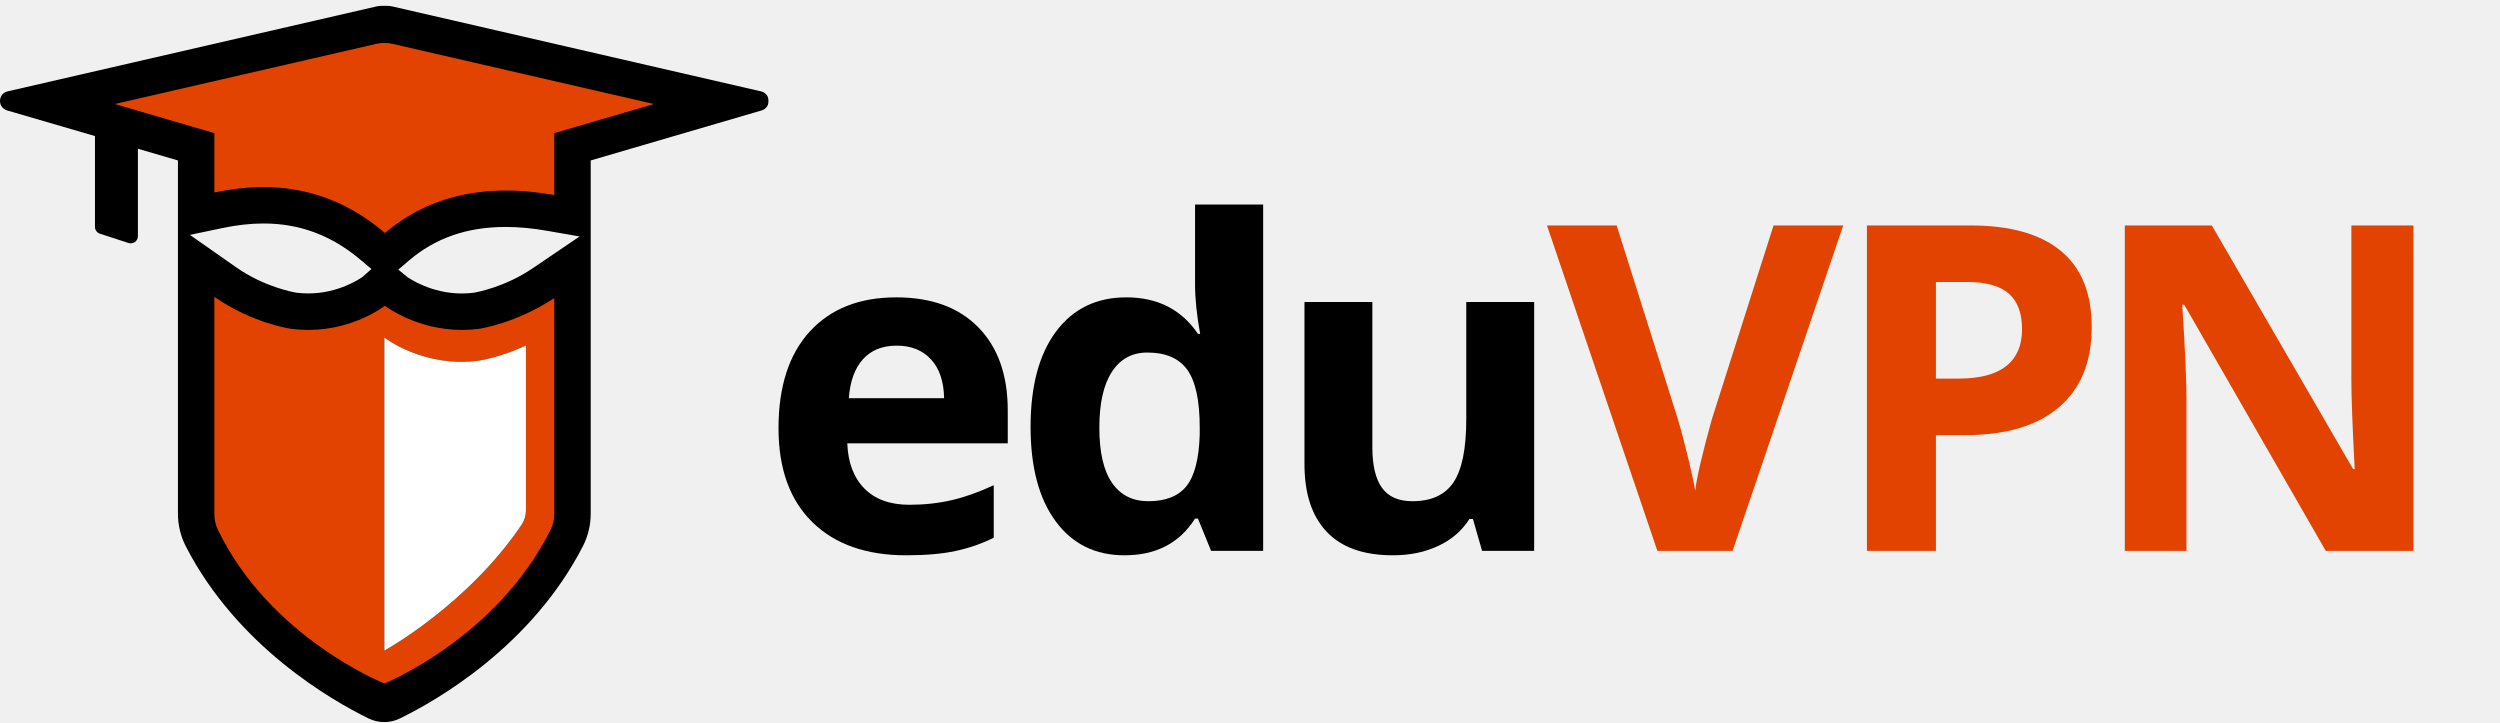
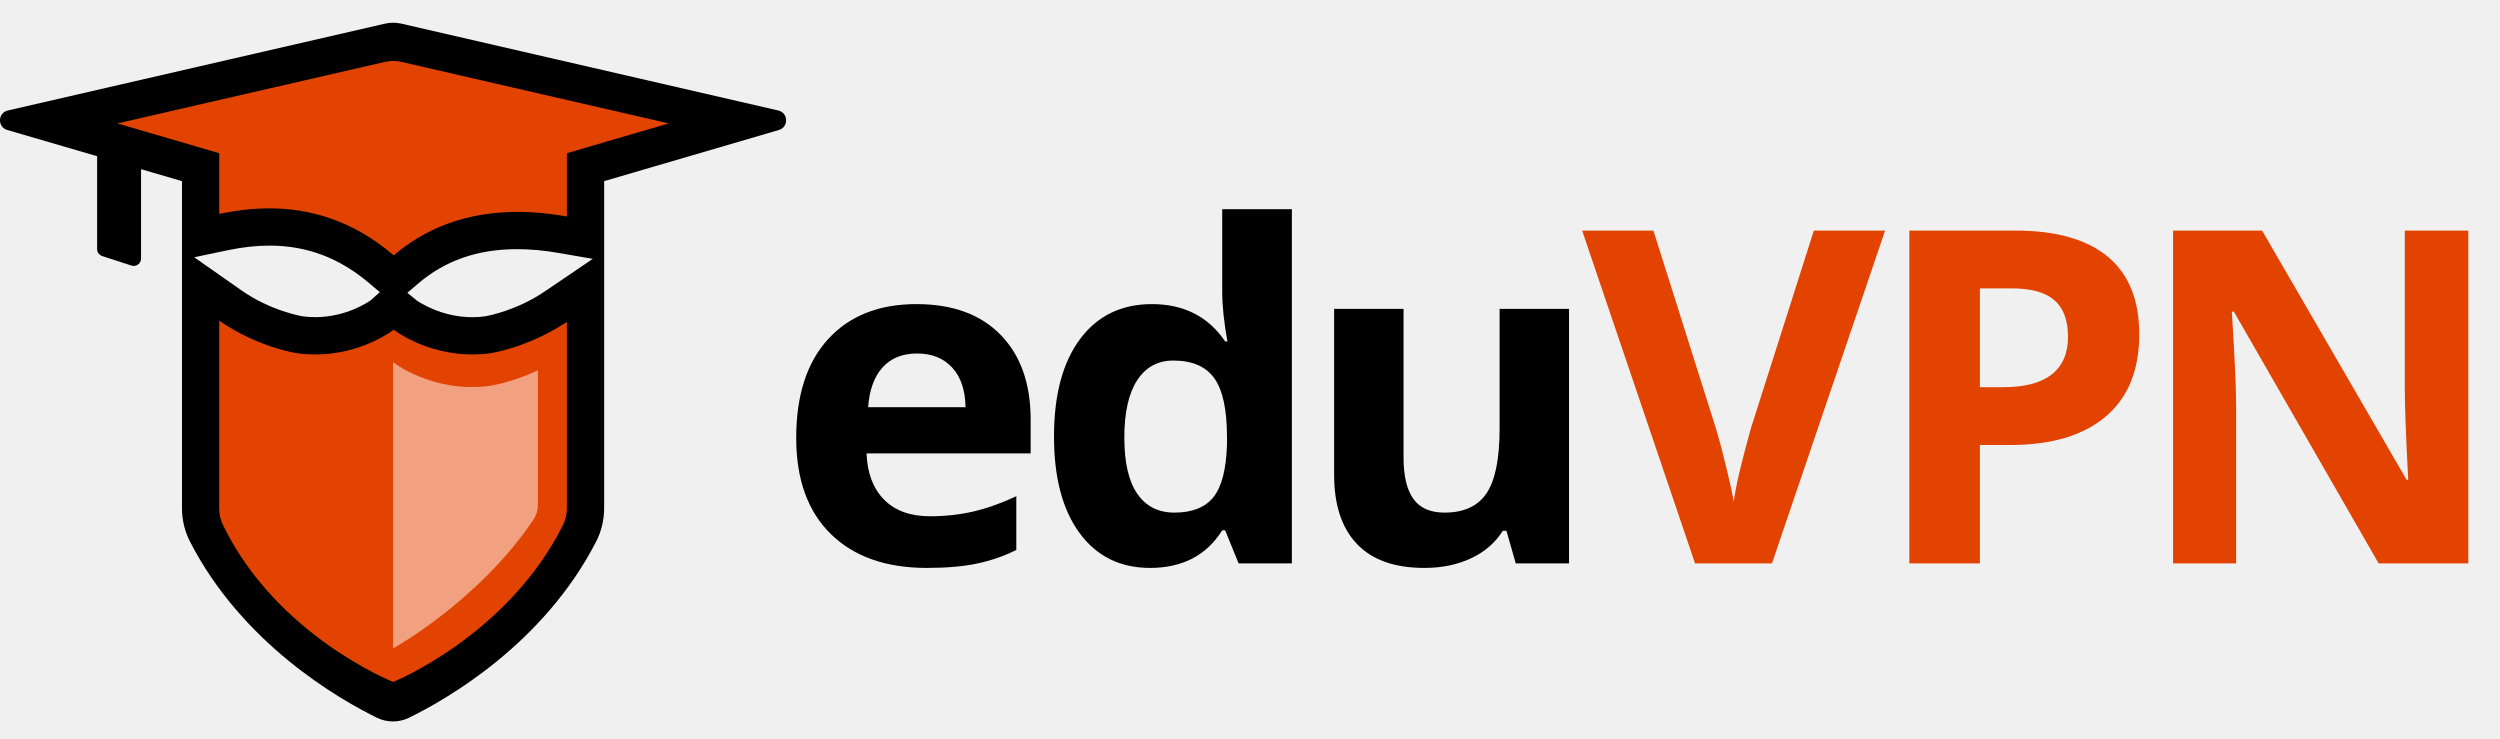
- <svg xmlns="http://www.w3.org/2000/svg" xmlns:xlink="http://www.w3.org/1999/xlink" width="450px" height="130px" viewBox="0 0 450 130" version="1.1">
-   <defs>
-     <polygon id="path-1" points="0 0.024 138.358 0.024 138.358 129 0 129" />
-   </defs>
+ <svg xmlns="http://www.w3.org/2000/svg" width="440px" height="130px" viewBox="0 0 440 130" version="1.1">
  <g id="Logo/eduVPN-Logo" stroke="none" stroke-width="1" fill="none" fill-rule="evenodd">
-     <g id="Group-22">
-       <path d="M161.405,62.216 C158.815,62.216 156.785,63.037 155.316,64.68 C153.846,66.322 153.006,68.653 152.793,71.671 L169.939,71.671 C169.884,68.653 169.097,66.322 167.574,64.68 C166.052,63.037 163.995,62.216 161.405,62.216 M163.128,99.954 C155.917,99.954 150.281,97.965 146.222,93.985 C142.162,90.005 140.133,84.37 140.133,77.079 C140.133,69.574 142.009,63.773 145.761,59.673 C149.514,55.572 154.701,53.523 161.325,53.523 C167.655,53.523 172.582,55.325 176.108,58.931 C179.633,62.537 181.396,67.517 181.396,73.874 L181.396,79.803 L152.511,79.803 C152.645,83.275 153.673,85.986 155.597,87.935 C157.52,89.885 160.216,90.86 163.689,90.86 C166.385,90.86 168.937,90.579 171.34,90.019 C173.744,89.457 176.254,88.563 178.872,87.335 L178.872,96.789 C176.735,97.858 174.452,98.652 172.021,99.172 C169.591,99.694 166.627,99.954 163.128,99.954" id="Fill-1" fill="#000000" />
-       <path d="M206.696,90.219 C209.821,90.219 212.111,89.311 213.566,87.495 C215.022,85.679 215.816,82.594 215.95,78.241 L215.95,76.918 C215.95,72.111 215.209,68.666 213.727,66.583 C212.244,64.499 209.834,63.458 206.495,63.458 C203.771,63.458 201.654,64.614 200.147,66.924 C198.637,69.234 197.882,72.592 197.882,76.999 C197.882,81.406 198.644,84.71 200.166,86.913 C201.688,89.117 203.864,90.219 206.696,90.219 M202.41,99.954 C197.148,99.954 193.015,97.911 190.011,93.824 C187.006,89.739 185.504,84.076 185.504,76.838 C185.504,69.494 187.032,63.773 190.091,59.673 C193.149,55.573 197.362,53.523 202.73,53.523 C208.364,53.523 212.665,55.713 215.63,60.093 L216.03,60.093 C215.415,56.755 215.109,53.777 215.109,51.158 L215.109,36.817 L227.368,36.817 L227.368,99.153 L217.993,99.153 L215.63,93.344 L215.109,93.344 C212.331,97.751 208.098,99.954 202.41,99.954" id="Fill-3" fill="#000000" />
-       <path d="M266.774,99.152 L265.131,93.423 L264.49,93.423 C263.181,95.506 261.325,97.116 258.921,98.251 C256.518,99.385 253.78,99.953 250.709,99.953 C245.447,99.953 241.481,98.545 238.811,95.727 C236.14,92.909 234.805,88.857 234.805,83.569 L234.805,54.363 L247.023,54.363 L247.023,80.523 C247.023,83.756 247.597,86.179 248.747,87.794 C249.894,89.411 251.723,90.218 254.235,90.218 C257.653,90.218 260.124,89.076 261.646,86.794 C263.168,84.509 263.929,80.724 263.929,75.436 L263.929,54.363 L276.148,54.363 L276.148,99.152 L266.774,99.152 Z" id="Fill-5" fill="#000000" />
-       <path d="M319.237,40.583 L331.777,40.583 L311.867,99.153 L298.326,99.153 L278.456,40.583 L290.995,40.583 L302.011,75.437 C302.626,77.494 303.259,79.89 303.915,82.627 C304.569,85.366 304.976,87.269 305.135,88.336 C305.429,85.879 306.431,81.58 308.14,75.437 L319.237,40.583 Z" id="Fill-7" fill="#E24301" />
-       <path d="M348.465,68.145 L352.552,68.145 C356.37,68.145 359.228,67.391 361.125,65.881 C363.021,64.373 363.969,62.176 363.969,59.291 C363.969,56.381 363.173,54.231 361.585,52.842 C359.996,51.454 357.505,50.759 354.113,50.759 L348.465,50.759 L348.465,68.145 Z M376.508,58.852 C376.508,65.155 374.538,69.976 370.599,73.313 C366.658,76.652 361.057,78.321 353.793,78.321 L348.465,78.321 L348.465,99.153 L336.046,99.153 L336.046,40.583 L354.755,40.583 C361.859,40.583 367.26,42.112 370.959,45.17 C374.658,48.229 376.508,52.789 376.508,58.852 L376.508,58.852 Z" id="Fill-9" fill="#E24301" />
-       <path d="M434.422,99.152 L418.638,99.152 L393.159,54.844 L392.798,54.844 C393.306,62.671 393.56,68.251 393.56,71.59 L393.56,99.152 L382.463,99.152 L382.463,40.582 L398.126,40.582 L423.566,84.449 L423.846,84.449 C423.445,76.838 423.245,71.456 423.245,68.305 L423.245,40.582 L434.422,40.582 L434.422,99.152 Z" id="Fill-11" fill="#E24301" />
-       <g id="Group-15" transform="translate(0, 0.976)">
-         <mask id="mask-2" fill="white">
-           <use xlink:href="#path-1" />
-         </mask>
-         <g id="Clip-14" />
-         <path d="M104.328,41.584 L95.962,47.259 C90.888,50.734 85.697,51.646 85.289,51.713 C84.571,51.805 83.843,51.851 83.122,51.851 C77.62,51.851 73.672,49.136 73.298,48.869 L71.692,47.555 L71.692,47.555 L73.574,45.949 C78.36,41.862 84.071,39.875 91.033,39.875 C93.393,39.875 95.845,40.105 98.53,40.578 L104.328,41.584 L104.33,41.582 L104.335,41.585 L104.328,41.584 Z M65.252,48.87 C64.828,49.172 60.942,51.841 55.509,51.841 C54.788,51.841 54.058,51.799 53.338,51.707 C52.965,51.646 47.612,50.728 42.455,47.101 L34.185,41.303 L34.183,41.303 L34.182,41.302 L34.149,41.31 L34.161,41.303 L34.099,41.244 L34.182,41.302 L34.183,41.302 L34.185,41.303 L40.022,40.077 C42.664,39.521 45.095,39.251 47.442,39.251 C54.015,39.251 59.779,41.421 65.057,45.928 L66.858,47.444 L66.859,47.444 L65.252,48.87 Z M136.982,15.471 L70.651,0.189 C69.695,-0.032 68.702,-0.032 67.745,0.188 L1.377,15.468 C-0.405,15.878 -0.477,18.389 1.278,18.901 L17.095,23.516 L17.095,39.862 C17.095,40.42 17.454,40.915 17.985,41.087 L23.134,42.765 C23.967,43.037 24.823,42.416 24.823,41.539 L24.823,25.797 L32.028,27.906 L32.028,33.661 L32.028,39.351 L32.028,39.842 L32.028,41.74 L32.028,42.489 L32.028,52.467 L32.028,62.344 L32.028,91.47 C32.028,93.516 32.508,95.537 33.443,97.355 C42.698,115.359 59.657,125.072 66.345,128.347 C68.123,129.217 70.203,129.218 71.982,128.348 C78.675,125.075 95.656,115.362 104.914,97.356 C105.849,95.537 106.329,93.516 106.329,91.47 L106.329,66.226 L106.329,52.667 L106.329,42.928 L106.329,41.932 L106.329,40.23 L106.329,39.563 L106.329,34.121 L106.329,27.904 L137.081,18.904 C138.836,18.391 138.763,15.881 136.982,15.471 L136.982,15.471 Z" id="Fill-13" fill="#000000" mask="url(#mask-2)" />
+     <g id="Group" transform="translate(140.1328, 36.8168)">
+       <path d="M21.272,25.399 C18.682,25.399 16.652,26.22 15.183,27.863 C13.713,29.505 12.873,31.836 12.66,34.854 L29.806,34.854 C29.751,31.836 28.964,29.505 27.441,27.863 C25.919,26.22 23.862,25.399 21.272,25.399 M22.995,63.137 C15.784,63.137 10.148,61.148 6.089,57.168 C2.029,53.188 3.55271368e-14,47.553 3.55271368e-14,40.262 C3.55271368e-14,32.757 1.876,26.956 5.628,22.856 C9.381,18.755 14.568,16.706 21.192,16.706 C27.522,16.706 32.449,18.508 35.975,22.114 C39.5,25.72 41.263,30.7 41.263,37.057 L41.263,42.986 L12.378,42.986 C12.512,46.458 13.54,49.169 15.464,51.118 C17.387,53.068 20.083,54.043 23.556,54.043 C26.252,54.043 28.804,53.762 31.207,53.202 C33.611,52.64 36.121,51.746 38.739,50.518 L38.739,59.972 C36.602,61.041 34.319,61.835 31.888,62.355 C29.458,62.877 26.494,63.137 22.995,63.137" id="Fill-1" fill="#000000" />
+       <path d="M66.564,53.402 C69.689,53.402 71.978,52.494 73.433,50.678 C74.889,48.862 75.683,45.777 75.817,41.424 L75.817,40.101 C75.817,35.294 75.076,31.849 73.594,29.766 C72.112,27.682 69.701,26.641 66.362,26.641 C63.639,26.641 61.522,27.797 60.014,30.107 C58.505,32.417 57.749,35.775 57.749,40.182 C57.749,44.589 58.511,47.893 60.033,50.096 C61.556,52.3 63.731,53.402 66.564,53.402 M62.278,63.137 C57.016,63.137 52.883,61.094 49.879,57.007 C46.873,52.922 45.371,47.259 45.371,40.021 C45.371,32.677 46.9,26.956 49.959,22.856 C53.017,18.756 57.23,16.706 62.597,16.706 C68.231,16.706 72.532,18.896 75.498,23.276 L75.897,23.276 C75.282,19.938 74.977,16.96 74.977,14.341 L74.977,3.55271368e-15 L87.236,3.55271368e-15 L87.236,62.336 L77.861,62.336 L75.498,56.527 L74.977,56.527 C72.198,60.934 67.966,63.137 62.278,63.137" id="Fill-3" fill="#000000" />
+       <path d="M126.642,62.336 L124.999,56.607 L124.358,56.607 C123.049,58.69 121.193,60.3 118.789,61.435 C116.386,62.569 113.648,63.137 110.577,63.137 C105.315,63.137 101.349,61.729 98.679,58.911 C96.008,56.093 94.673,52.041 94.673,46.753 L94.673,17.547 L106.891,17.547 L106.891,43.707 C106.891,46.94 107.465,49.363 108.615,50.978 C109.762,52.595 111.591,53.402 114.103,53.402 C117.521,53.402 119.992,52.26 121.514,49.978 C123.036,47.693 123.797,43.908 123.797,38.62 L123.797,17.547 L136.016,17.547 L136.016,62.336 L126.642,62.336 Z" id="Fill-5" fill="#000000" />
+       <path d="M179.105,3.766 L191.644,3.766 L171.734,62.336 L158.194,62.336 L138.323,3.766 L150.863,3.766 L161.879,38.62 C162.494,40.677 163.126,43.073 163.782,45.81 C164.436,48.549 164.844,50.452 165.002,51.519 C165.297,49.062 166.298,44.763 168.007,38.62 L179.105,3.766 Z" id="Fill-7" fill="#E24301" />
+       <path d="M208.332,31.328 L212.419,31.328 C216.237,31.328 219.095,30.574 220.992,29.064 C222.888,27.556 223.836,25.359 223.836,22.474 C223.836,19.564 223.04,17.414 221.452,16.025 C219.863,14.637 217.372,13.942 213.98,13.942 L208.332,13.942 L208.332,31.328 Z M236.375,22.035 C236.375,28.338 234.405,33.159 230.466,36.496 C226.525,39.835 220.924,41.504 213.66,41.504 L208.332,41.504 L208.332,62.336 L195.913,62.336 L195.913,3.766 L214.622,3.766 C221.726,3.766 227.127,5.295 230.826,8.353 C234.525,11.412 236.375,15.972 236.375,22.035 L236.375,22.035 Z" id="Fill-9" fill="#E24301" />
+       <path d="M294.289,62.336 L278.505,62.336 L253.026,18.028 L252.665,18.028 C253.173,25.855 253.427,31.435 253.427,34.774 L253.427,62.336 L242.33,62.336 L242.33,3.766 L257.993,3.766 L283.433,47.633 L283.713,47.633 C283.312,40.022 283.112,34.64 283.112,31.489 L283.112,3.766 L294.289,3.766 L294.289,62.336 Z" id="Fill-11" fill="#E24301" />
+     </g>
+     <g id="Logo/mark-light" transform="translate(-0.00005, 3.999225)">
+       <g id="Mark" transform="translate(0, -0)">
+         <path d="M91.033,39.852 C93.393,39.852 95.845,40.082 98.53,40.555 L104.328,41.561 L95.962,47.236 C90.888,50.711 85.697,51.623 85.289,51.69 C84.571,51.782 83.843,51.828 83.122,51.828 C77.62,51.828 73.672,49.113 73.298,48.846 L71.692,47.532 L73.574,45.926 C78.36,41.839 84.071,39.852 91.033,39.852 Z M47.442,39.228 C54.015,39.228 59.779,41.398 65.057,45.905 L66.858,47.421 L66.859,47.421 L65.252,48.847 C64.828,49.149 60.942,51.818 55.509,51.818 C54.788,51.818 54.058,51.776 53.338,51.684 C52.965,51.623 47.612,50.705 42.455,47.078 L34.185,41.28 L40.022,40.054 C42.664,39.498 45.095,39.228 47.442,39.228 Z M70.651,0.166 C69.695,-0.055 68.702,-0.055 67.745,0.165 L1.377,15.445 C-0.405,15.855 -0.477,18.366 1.278,18.878 L17.095,23.493 L17.095,39.839 C17.095,40.397 17.454,40.892 17.985,41.064 L23.134,42.742 C23.967,43.014 24.823,42.393 24.823,41.516 L24.823,25.774 L32.028,27.883 L32.028,33.638 L32.028,39.328 L32.028,39.819 L32.028,41.717 L32.028,42.466 L32.028,52.444 L32.028,62.321 L32.028,85.447 C32.028,87.493 32.508,89.514 33.443,91.332 C42.698,109.336 59.657,119.049 66.345,122.324 C68.123,123.194 70.203,123.195 71.982,122.325 C78.675,119.052 95.656,109.339 104.914,91.333 C105.849,89.514 106.329,87.493 106.329,85.447 L106.329,66.203 L106.329,52.644 L106.329,42.905 L106.329,41.909 L106.329,40.207 L106.329,39.54 L106.329,34.098 L106.329,27.881 L137.081,18.881 C138.836,18.368 138.763,15.858 136.982,15.448 L70.651,0.166 Z" id="Black" fill="#000000" />
+         <path d="M69.288,54.034 C69.288,54.034 63.766,58.384 55.509,58.384 C54.519,58.384 53.442,58.321 52.379,58.182 C52.379,58.182 45.504,57.233 38.584,52.444 L38.584,62.32 L38.584,85.554 C38.584,86.538 38.811,87.509 39.239,88.394 C48.679,107.902 69.2,116.026 69.2,116.026 C69.2,116.026 89.314,107.909 99.08,88.421 C99.533,87.516 99.773,86.517 99.773,85.506 L99.773,66.202 L99.773,52.644 C92.852,57.246 86.257,58.182 86.257,58.182 C85.194,58.321 84.112,58.384 83.122,58.384 C74.853,58.384 69.288,54.034 69.288,54.034 Z" id="Orange-Shield" fill="#E24301" />
+         <path d="M67.748,6.892 L20.654,17.721 L38.584,22.966 L38.584,33.638 C41.498,33.055 44.352,32.672 47.398,32.672 C54.399,32.672 61.974,34.692 69.292,40.94 C76.335,34.926 84.304,33.296 91.074,33.296 C94.275,33.296 97.224,33.66 99.773,34.098 L99.773,22.966 L117.684,17.721 L70.646,6.892 C69.693,6.673 68.702,6.673 67.748,6.892" id="Orange-Hat" fill="#E24301" />
+         <path d="M69.178,110.122 L69.178,59.746 C69.178,59.746 76.162,65.232 86.159,63.918 C86.159,63.918 89.939,63.39 94.674,61.182 L94.674,84.892 C94.674,85.818 94.387,86.718 93.869,87.486 C84.157,101.888 69.178,110.122 69.178,110.122 Z" id="White-glare" fill-opacity="0.5" fill="#FFFFFF" />
      </g>
-       <path d="M93.869,94.485 C84.157,108.887 69.178,117.121 69.178,117.121 L69.178,60.745 C69.178,60.745 76.162,66.231 86.159,64.917 C86.159,64.917 89.939,64.389 94.674,62.181 L94.674,91.891 C94.674,92.817 94.387,93.717 93.869,94.485 M83.122,59.383 C74.853,59.383 69.288,55.033 69.288,55.033 C69.288,55.033 63.766,59.383 55.509,59.383 C54.519,59.383 53.442,59.32 52.379,59.181 C52.379,59.181 45.504,58.232 38.584,53.443 L38.584,63.319 L38.584,63.324 L38.584,92.553 C38.584,93.537 38.811,94.508 39.239,95.393 C48.679,114.901 69.2,123.025 69.2,123.025 C69.2,123.025 89.314,114.908 99.08,95.42 C99.533,94.515 99.773,93.516 99.773,92.505 L99.773,67.201 L99.773,67.2 L99.773,53.643 C92.852,58.245 86.257,59.181 86.257,59.181 C85.194,59.32 84.112,59.383 83.122,59.383" id="Fill-16" fill="#E24301" />
-       <path d="M67.748,7.891 L20.654,18.72 L38.584,23.965 L38.584,34.637 C41.498,34.054 44.352,33.671 47.398,33.671 C54.399,33.671 61.974,35.691 69.292,41.939 C76.335,35.925 84.304,34.295 91.074,34.295 C94.275,34.295 97.224,34.659 99.773,35.097 L99.773,23.965 L117.684,18.72 L70.646,7.891 C69.693,7.672 68.702,7.672 67.748,7.891" id="Fill-18" fill="#E24301" />
-       <path d="M93.869,94.485 C84.157,108.887 69.178,117.121 69.178,117.121 L69.178,60.745 C69.178,60.745 76.162,66.231 86.159,64.917 C86.159,64.917 89.939,64.389 94.674,62.181 L94.674,91.891 C94.674,92.817 94.387,93.717 93.869,94.485" id="Fill-20" fill="#FFFFFF" />
    </g>
  </g>
</svg>
